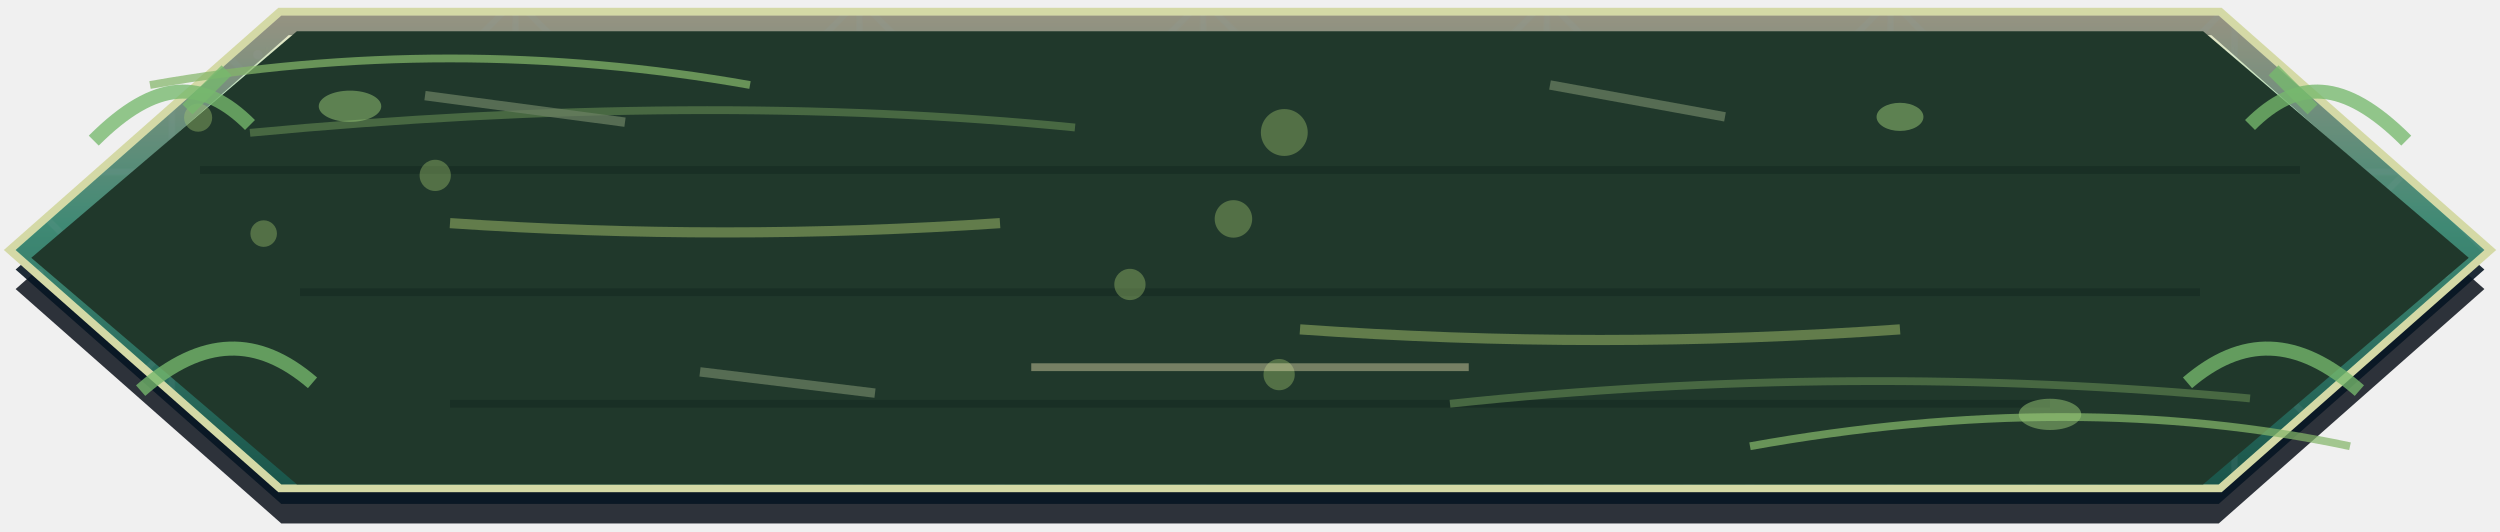
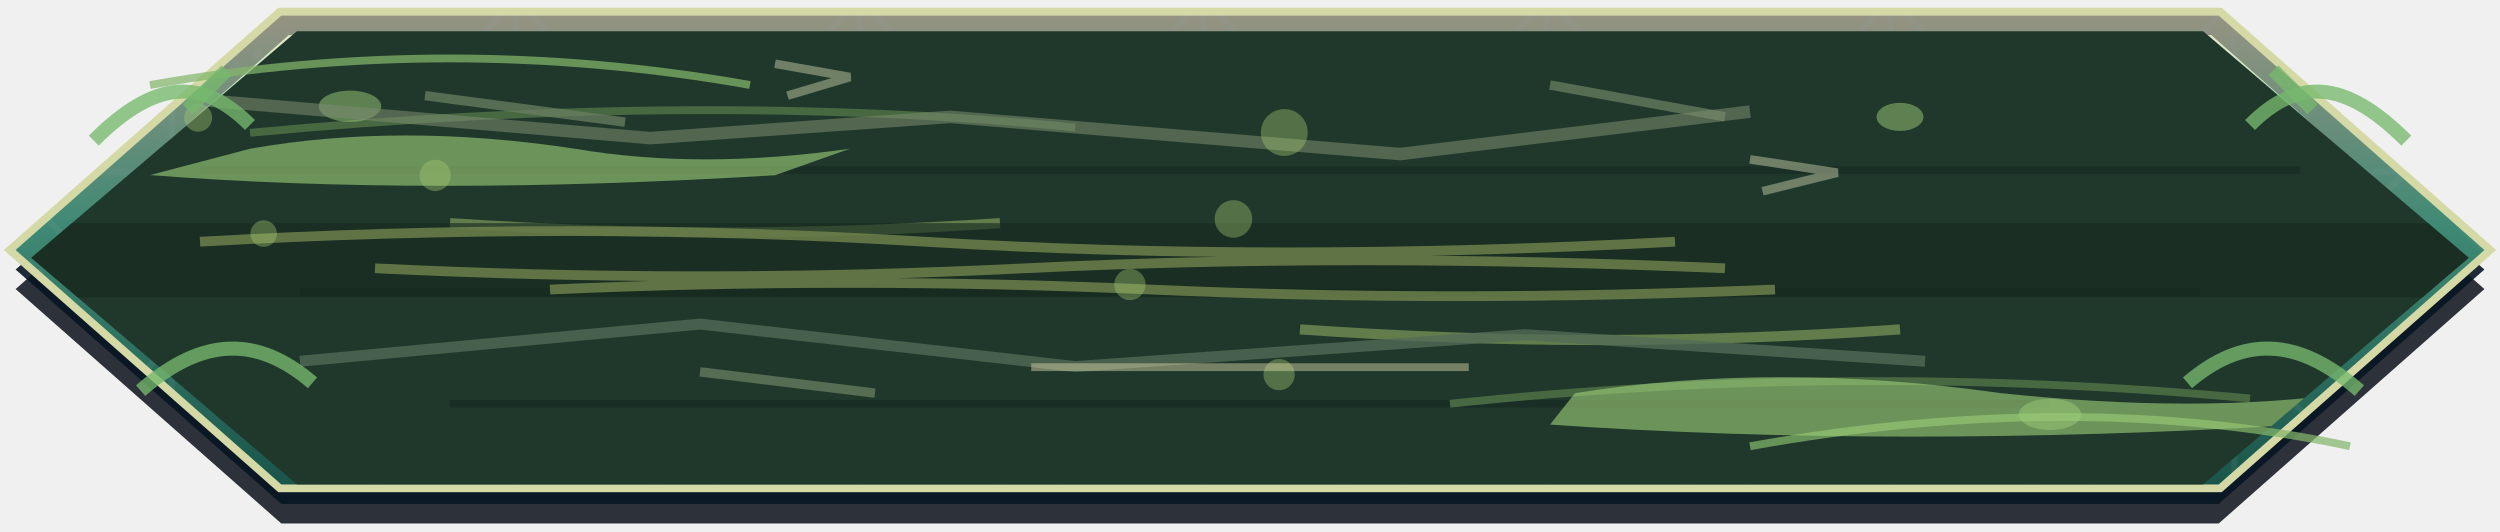
<svg xmlns="http://www.w3.org/2000/svg" width="640" height="136" viewBox="0 0 320 68" role="img" aria-label="M7 primary-hex-button normal" data-style="m11-enchanted-forest@0.1.0" data-geometry-shape="wide-hexagon" data-corner-radius="2" data-end-cap-depth="34">
  <defs>
    <linearGradient id="m11-primary-hex-button-320x68-normal-plate" x1="0" y1="0" x2="0" y2="1">
      <stop offset="0" stop-color="#5C7650" />
      <stop offset=".48" stop-color="#20382B" />
      <stop offset="1" stop-color="#13251E" />
    </linearGradient>
    <linearGradient id="m11-primary-hex-button-320x68-normal-primary" x1="0" y1="0" x2="0" y2="1">
      <stop offset="0" stop-color="#F1E8C8" />
      <stop offset=".45" stop-color="#66D9B2" />
      <stop offset="1" stop-color="#2A856F" />
    </linearGradient>
    <linearGradient id="m11-primary-hex-button-320x68-normal-energy" x1="0" y1="0" x2="1" y2="0">
      <stop offset="0" stop-color="#B8E0A5" stop-opacity="0" />
      <stop offset=".5" stop-color="#B8E0A5" stop-opacity=".86" />
      <stop offset="1" stop-color="#B8E0A5" stop-opacity="0" />
    </linearGradient>
    <pattern id="m11-primary-hex-button-320x68-normal-grain" width="28" height="28" patternUnits="userSpaceOnUse">
      <circle cx="5" cy="7" r=".6" fill="#FFFFFF" fill-opacity=".12" />
      <circle cx="20" cy="15" r=".45" fill="#061321" fill-opacity=".2" />
    </pattern>
    <pattern id="m11-primary-hex-button-320x68-normal-plate-pattern" width="44" height="44" patternUnits="userSpaceOnUse">
      <path d="M0 22H44M22 0V44M0 22L22 0 44 22 22 44Z" fill="none" stroke="#D8FBFF" stroke-opacity=".12" stroke-width=".8" />
    </pattern>
    <mask id="m11-primary-hex-button-320x68-normal-mask">
      <path d="M36 2H284L318 32L284 62H36L2 32Z" fill="white" />
    </mask>
  </defs>
  <g opacity="1">
    <g id="m11-primary-hex-button-320x68-normal-outer-shadow" data-layer="outer-shadow" transform="translate(0 5)">
      <path d="M36 2H284L318 32L284 62H36L2 32Z" fill="#020812" opacity=".82" />
    </g>
    <g id="m11-primary-hex-button-320x68-normal-connected-depth" data-layer="connected-depth" transform="translate(0 2.5)">
      <path d="M36 2H284L318 32L284 62H36L2 32Z" fill="#071522" opacity=".9" />
    </g>
    <g id="m11-primary-hex-button-320x68-normal-outer-frame" data-layer="outer-frame">
      <path d="M36 2H284L318 32L284 62H36L2 32Z" fill="#071421" stroke="#D4D9A6" stroke-width="2" stroke-linejoin="miter" />
    </g>
    <g id="m11-primary-hex-button-320x68-normal-inner-plate-fill" data-layer="inner-plate-fill">
      <path d="M36 2H284L318 32L284 62H36L2 32Z" fill="url(#m11-primary-hex-button-320x68-normal-primary)" />
    </g>
    <g id="m11-primary-hex-button-320x68-normal-surface-grain" data-layer="surface-grain" data-material-source="m8-ice-grain" mask="url(#m11-primary-hex-button-320x68-normal-mask)">
      <rect width="320" height="68" fill="url(#m11-primary-hex-button-320x68-normal-grain)" />
    </g>
    <g id="m11-primary-hex-button-320x68-normal-surface-pattern" data-layer="surface-pattern" data-material-source="m8-crystal-facet-pattern" mask="url(#m11-primary-hex-button-320x68-normal-mask)">
      <rect width="320" height="68" fill="url(#m11-primary-hex-button-320x68-normal-plate-pattern)" />
    </g>
    <g id="m11-primary-hex-button-320x68-normal-side-bevel-shade" data-layer="side-bevel-shade" mask="url(#m11-primary-hex-button-320x68-normal-mask)">
      <path d="M36 2H284L318 32L284 62H36L2 32Z" fill="none" stroke="#020812" stroke-opacity=".38" stroke-width="5" />
    </g>
    <g id="m11-primary-hex-button-320x68-normal-top-bevel-highlight" data-layer="top-bevel-highlight" mask="url(#m11-primary-hex-button-320x68-normal-mask)">
      <path d="M44 8H276" stroke="#FFFFFF" stroke-opacity=".55" stroke-width="3" stroke-linecap="square" />
    </g>
    <g id="m11-primary-hex-button-320x68-normal-cold-edge-accent" data-layer="cold-edge-accent" data-material-source="m8-cold-edge-accent" mask="url(#m11-primary-hex-button-320x68-normal-mask)">
      <rect x="34" y="6" width="252" height="8" fill="url(#m11-primary-hex-button-320x68-normal-energy)" />
    </g>
    <g id="m11-primary-hex-button-320x68-normal-ornament-decal" data-layer="ornament-decal" data-material-source="m7-ornament-marks" mask="url(#m11-primary-hex-button-320x68-normal-mask)">
      <path d="M42 55h16M262 55h16" stroke="#E6FCFF" stroke-opacity=".5" stroke-width="2" />
    </g>
    <g id="m11-primary-hex-button-material-stack" data-layer="forest-material-stack" data-material-families="weathered-stone,dark-wood,moss-lichen">
      <path d="M38 4H282L316 33L282 62H38L4 33Z" fill="#20382B" />
      <path d="M25.6 21.76H294.4M38.4 37.4H281.6M57.6 51.68H262.4" stroke="#182E24" stroke-width="1" stroke-opacity=".82" />
      <path d="M32 17Q89.6 11.56 137.6 16.32M185.6 51.68Q236.8 46.24 288 51" fill="none" stroke="#4D6E45" stroke-width="1" stroke-opacity=".9" />
      <path d="M19.2 10.88Q57.6 4.08 96 10.88M224 57.12Q265.6 49.64 300.8 57.12" fill="none" stroke="#84B66A" stroke-width="1" stroke-opacity=".72" />
    </g>
    <g id="m11-primary-hex-button-material-detail" data-layer="forest-material-detail" data-material-channels="stone-chips,wood-grain,moss-mask">
      <path d="M54.4 12.24l25.6 3.4M198.4 10.88l22.4 4.08M89.6 47.6l22.4 2.72" stroke="#6B8063" stroke-width="1.2" stroke-opacity=".72" />
      <path d="M57.6 28.56q35.2 2.38 70.4 0M166.4 42.16q38.4 2.72 76.8 0" fill="none" stroke="#789356" stroke-width="1.3" stroke-opacity=".75" />
      <g fill="#9BCB78" fill-opacity=".5">
        <ellipse cx="44.8" cy="13.6" rx="4" ry="2" />
        <ellipse cx="262.4" cy="53.04" rx="4" ry="2" />
        <ellipse cx="243.2" cy="14.96" rx="3" ry="1.8" />
      </g>
    </g>
+     <g id="m11-primary-hex-button-material-face-depth" data-layer="forest-material-face-depth" data-material-source="shared-face-geometry">
+       <clipPath id="m11-primary-hex-button-face-clip">
+         <path d="M38 4H282L316 33L282 62H38L4 33Z" />
+       </clipPath>
+       <g clip-path="url(#m11-primary-hex-button-face-clip)">
+         <g data-layer="forest-weathered-stone">
+           <path d="M19.2 12.24l64 5.44 38.4 -2.72 57.6 4.76 44.8 -5.44" fill="none" stroke="#7C8D70" stroke-width="1.6" stroke-opacity=".55" />
+           <path d="M38.4 46.24l51.2 -4.76 48 5.44 57.6 -4.08 51.2 3.4" fill="none" stroke="#526B56" stroke-width="1.4" stroke-opacity=".8" />
+           <path d="M99.2 8.16l9.6 1.7 -8 2.38M224 20.4l11.2 1.7 -9.6 2.38" fill="none" stroke="#9BA687" stroke-width="1.1" stroke-opacity=".65" />
+         </g>
+         <g data-layer="forest-dark-wood-grain">
+           <path d="M0 28.56H320V38.08H0Z" fill="#17291F" fill-opacity=".62" />
+           <path d="M25.6 30.94q48 -2.72 92.8 0t96 0M48 34.34q41.6 2.04 83.2 0t89.6 0M70.4 37.06q38.4 -1.7 76.8 0t80 0" fill="none" stroke="#72854C" stroke-width="1.25" stroke-opacity=".8" />
+         </g>
+         <g data-layer="forest-moss-growth-mask" fill="#9BCB78" fill-opacity=".62">
+           <path d="M32 19.04q19.2 -3.4 41.6 0q16 2.72 35.2 -.01l-9.6 3.4q-44.8 2.72 -80 -.02Z" />
+           <path d="M201.6 50.32q25.6 -4.08 54.4 -.01q25.6 2.72 44.8 -.03l-6.4 4.08q-51.2 3.06 -96 -.01Z" />
+         </g>
+       </g>
+     </g>
    <g id="m11-primary-hex-button-moss-variation" data-layer="forest-variation" data-variation-seed="51731" data-variation-baseline="false" fill="#A6CC72" fill-opacity=".38">
      <circle cx="164.39" cy="16.96" r="3.0" />
      <circle cx="157.88" cy="28.02" r="2.4" />
      <circle cx="25.36" cy="15.06" r="1.8" />
      <circle cx="55.71" cy="22.45" r="2.0" />
      <circle cx="144.63" cy="36.41" r="2.0" />
      <circle cx="163.73" cy="47.95" r="2.0" />
      <circle cx="33.75" cy="29.90" r="1.7" />
    </g>
    <g id="m11-primary-hex-button-leaf-vine-ornament" data-layer="forest-ornament" data-ornament="leaf-vine" data-ornament-count="4" fill="none" stroke="#76B86D" stroke-opacity=".78" stroke-width="1.8">
      <path d="M12 18c8-8 14-8 20-2M308 18c-8-8-14-8-20-2M18 50c8-7 15-7 22-1M302 50c-8-7-15-7-22-1" />
      <path d="M24 14l5-5M296 14l-5-5" />
    </g>
    <g id="m11-primary-hex-button-parchment-typography" data-layer="forest-typography" data-typography-preset="m11-parchment-sage-action" data-semantic-text="required">
      <path d="M132 47h56" stroke="#EDE3B4" stroke-opacity=".42" />
    </g>
    <g id="m11-enchanted-forest-primary-hex-button-content" data-layer="content" data-slot="editable-primary-hex-button-content" data-safe-x="48" data-safe-y="8" data-safe-width="224" data-safe-height="50" />
  </g>
</svg>
